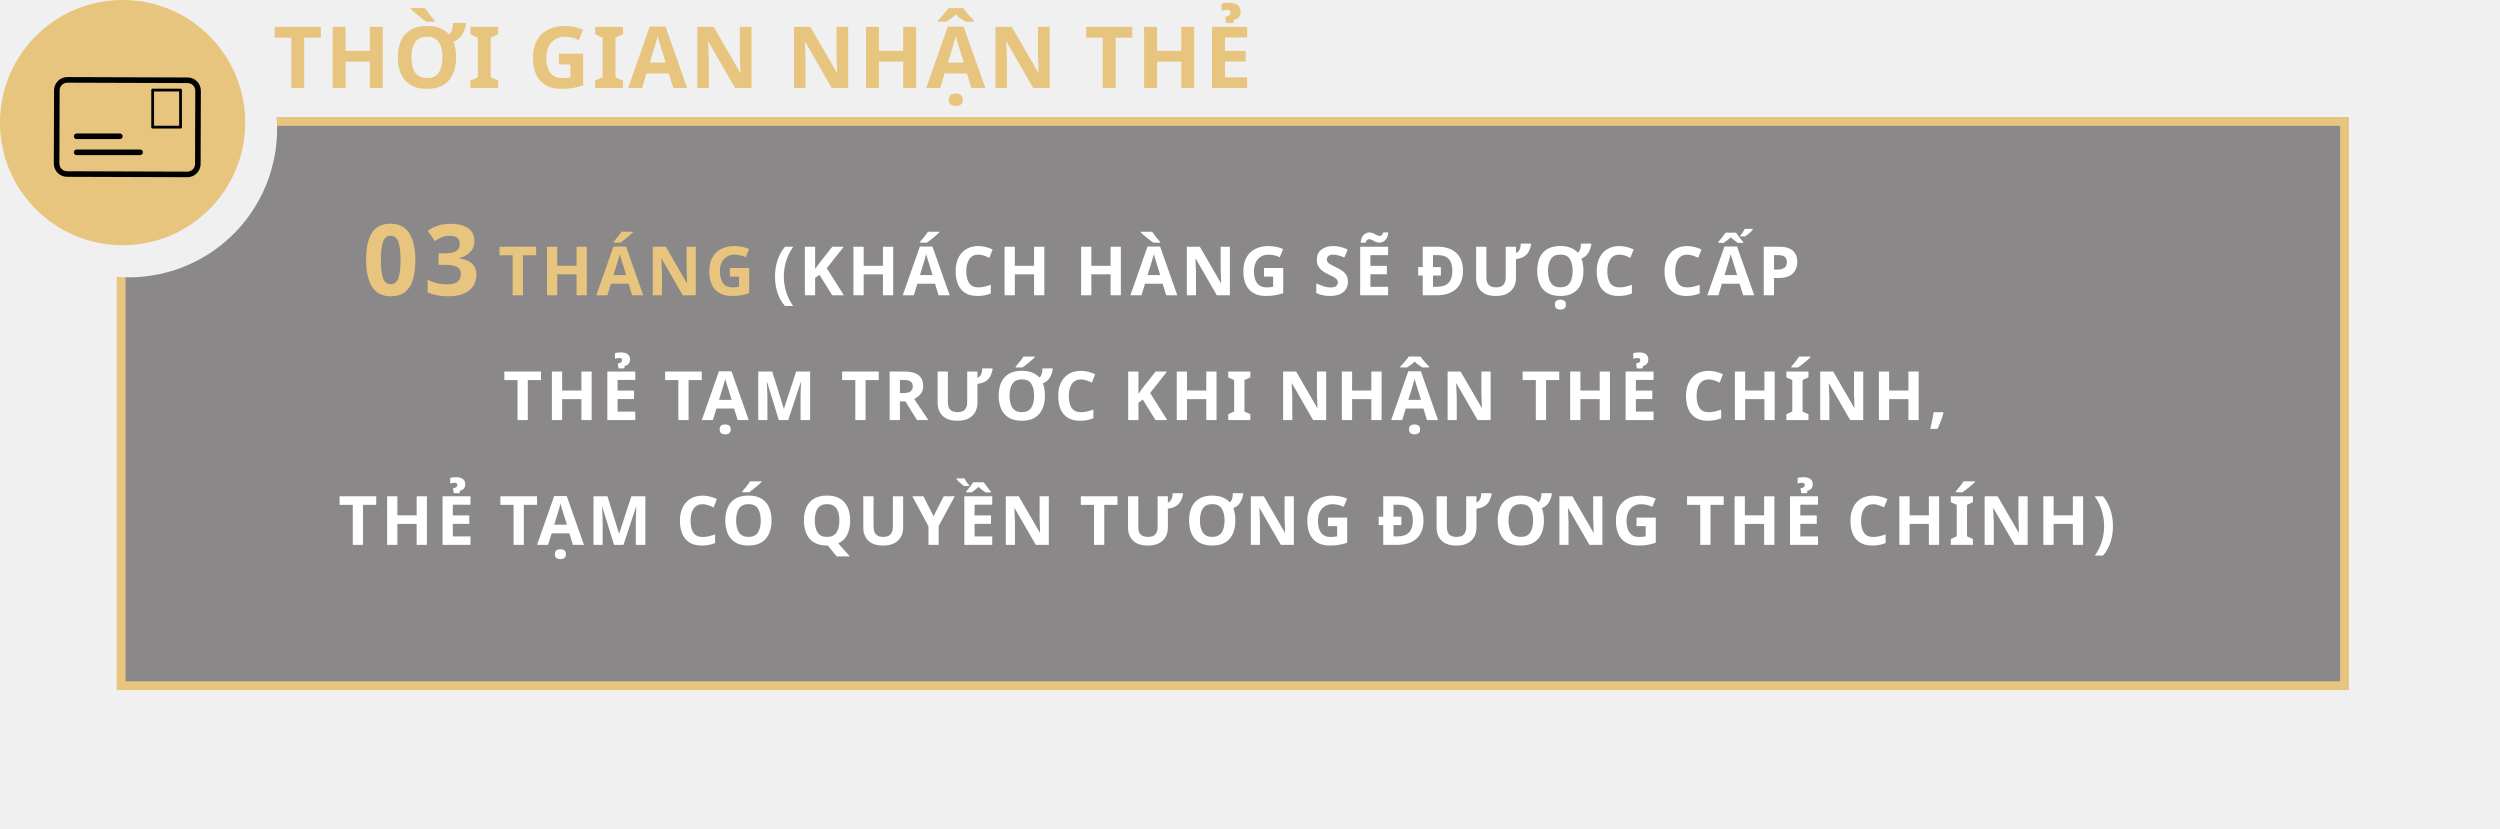
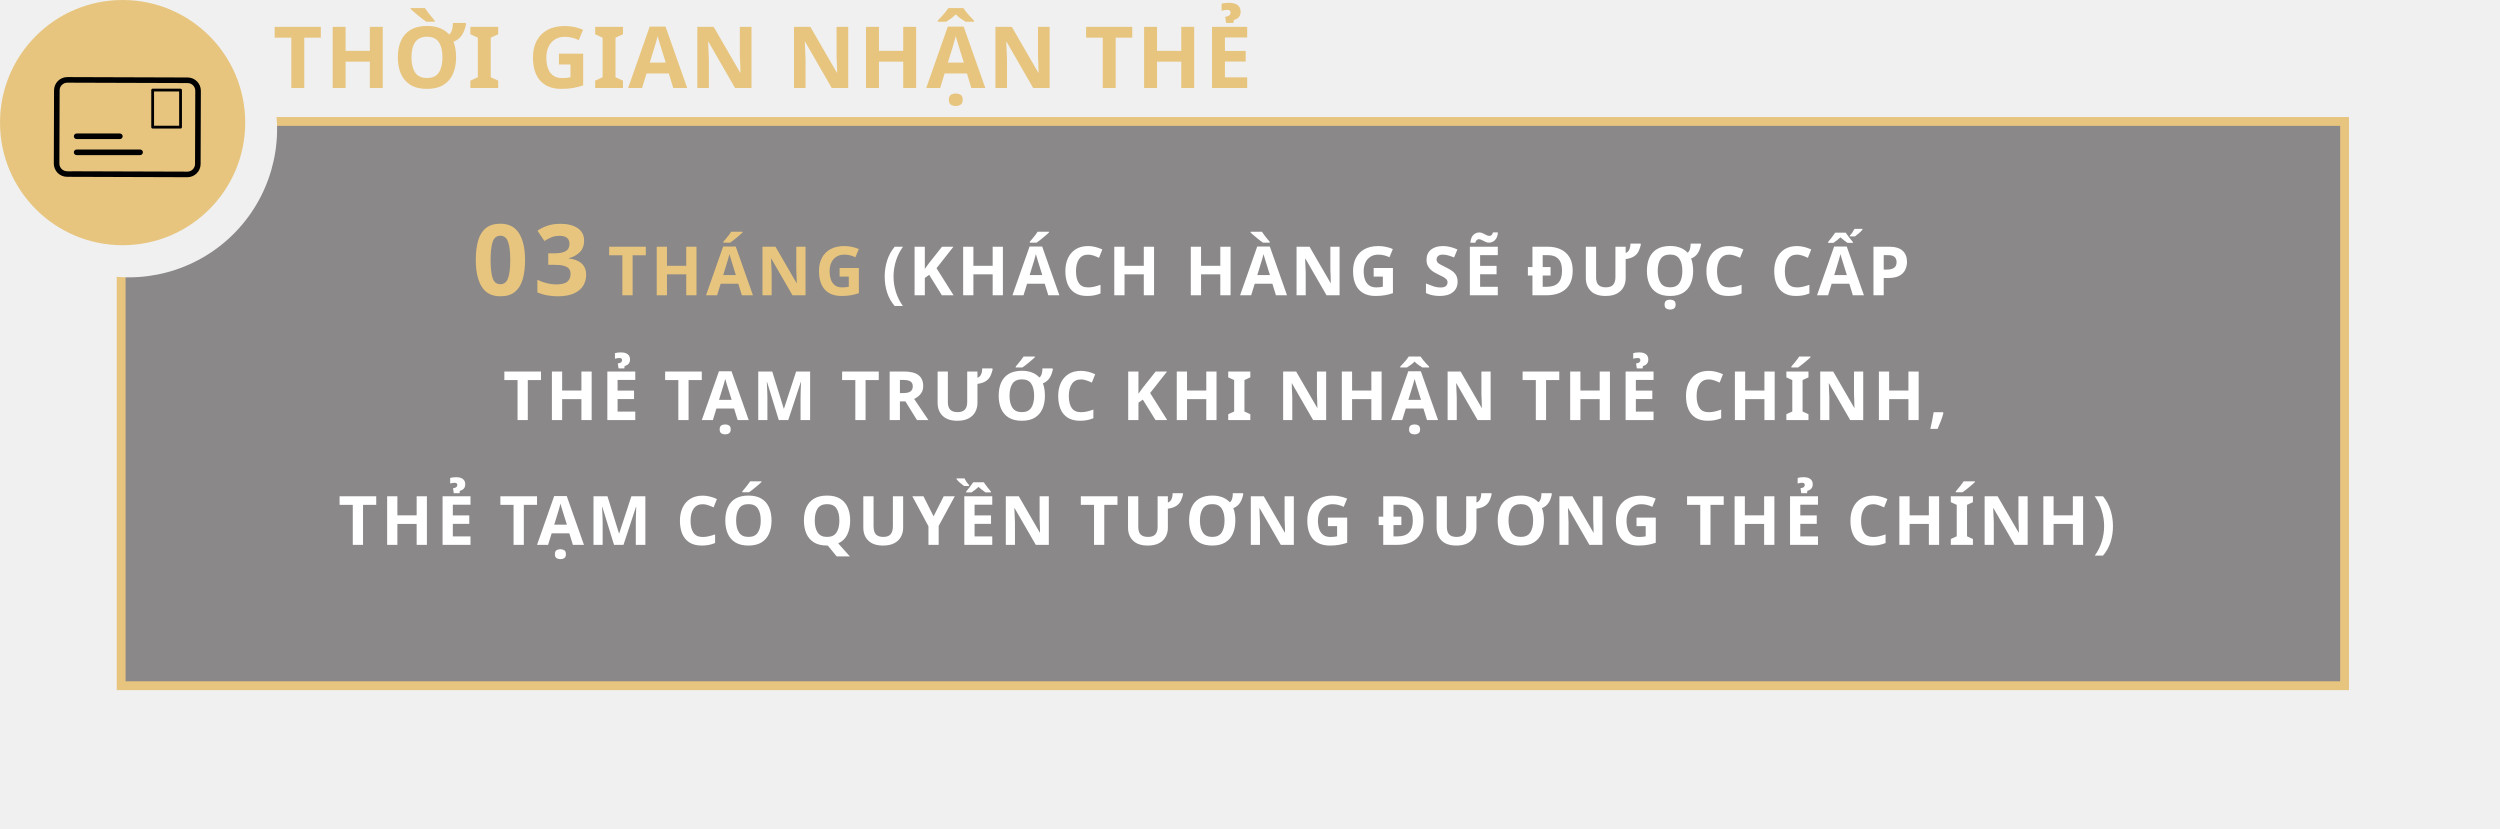
<svg xmlns="http://www.w3.org/2000/svg" width="1139.412" height="377.627" viewBox="0 0 1139.412 377.627">
  <style>
        @font-face {
        font-family: 'Mulish-SemiBold';
        src: url("/fonts/Mulish-SemiBold.ttf");
        }
- 
-         text {
-         font-family: 'Mulish-SemiBold', sans-serif;
+         @font-face {
+         font-family: 'Mulish-ExtraBold';
+         src: url("/fonts/Mulish-ExtraBold.ttf");
+         }
+         .text2 {
+         font-family: Mulish-ExtraBold, Mulish;
        }
    </style>
  <defs>
    <clipPath id="clip-path">
      <path id="Path_47" data-name="Path 47" d="M1514.025,829.714a67.648,67.648,0,0,1-77.591,86.373v252.466H2473.4V829.714Z" fill="none" />
    </clipPath>
  </defs>
  <g id="Group_67" data-name="Group 67" transform="translate(-1390.745 -790.926)">
    <g id="Group_61" data-name="Group 61">
      <path id="Path_42" data-name="Path 42" d="M1502.506,846.806a55.88,55.88,0,1,1-55.88-55.88,55.878,55.878,0,0,1,55.88,55.88" fill="#e7c57e" />
      <g id="Group_60" data-name="Group 60">
        <path id="Path_43" data-name="Path 43" d="M1476.14,871.692a6.045,6.045,0,0,0,6.039-6.019l.112-33.377a6.055,6.055,0,0,0-6.022-6.059l-54.83-.179h-.02a6.047,6.047,0,0,0-6.042,6.018l-.108,33.378a6.038,6.038,0,0,0,6.018,6.059l54.833.179Zm-52.585-2.687h-2.122v-.037h-.139a3.494,3.494,0,0,1-3.484-3.5l.111-33.378a3.5,3.5,0,0,1,3.5-3.484h.01l54.833.179a3.5,3.5,0,0,1,3.484,3.508l-.111,33.378a3.5,3.5,0,0,1-3.495,3.484h-.013l-52.572-.173Z" />
        <path id="Path_44" data-name="Path 44" d="M1473.034,831.35h-12.713a.634.634,0,0,0-.636.635v16.89a.635.635,0,0,0,.636.635h12.713a.635.635,0,0,0,.635-.635v-16.89a.634.634,0,0,0-.635-.635m-.636,16.889h-11.442V832.62H1472.4Z" />
        <path id="Path_45" data-name="Path 45" d="M1425.677,854.31h19.7a1.271,1.271,0,0,0,0-2.542h-19.7a1.271,1.271,0,0,0,0,2.542" />
        <path id="Path_46" data-name="Path 46" d="M1454.6,859.077h-28.924a1.27,1.27,0,0,0,0,2.541H1454.6a1.27,1.27,0,0,0,0-2.541" />
      </g>
    </g>
    <g id="Group_63" data-name="Group 63">
      <g id="Group_62" data-name="Group 62" clip-path="url(#clip-path)">
        <rect id="Rectangle_21" data-name="Rectangle 21" width="1013.326" height="257.138" transform="translate(1445.982 846.294)" fill="none" stroke="#e7c57e" stroke-miterlimit="10" stroke-width="4" />
        <rect id="Rectangle_22" data-name="Rectangle 22" width="1013.326" height="257.138" transform="translate(1445.982 846.294)" fill="#231f20" stroke="#e7c57e" stroke-miterlimit="10" stroke-width="4" opacity="0.5" />
      </g>
    </g>
    <text id="THỜI_GIAN_NHẬN_THẺ" data-name="THỜI GIAN NHẬN THẺ" transform="translate(1515.157 792.046)" fill="#e7c57e" font-size="39.031" font-family="Mulish-ExtraBold, Mulish" font-weight="800" letter-spacing="0.028em">
      <tspan x="0" y="39">THỜI GIAN NHẬN THẺ</tspan>
    </text>
    <g id="Group_66" data-name="Group 66">
      <g id="Group_65" data-name="Group 65">
        <g id="Group_64" data-name="Group 64">
-           <text id="_03_THÁNG_KHÁCH_HÀNG_SẼ_ĐƯỢC_CẤP_THẺ_TẠM_TRƯỚC_KHI_NHẬN_THẺ_CHÍNH_THẺ_TẠM_CÓ_QUYỀN_TƯƠNG_ĐƯƠNG_THẺ_CHÍNH_" data-name="03 THÁNG (KHÁCH HÀNG SẼ ĐƯỢC CẤP THẺ TẠM TRƯỚC KHI NHẬN THẺ CHÍNH, THẺ TẠM CÓ QUYỀN TƯƠNG ĐƯƠNG THẺ CHÍNH)" transform="translate(1445.116 894.508)" fill="#e7c57e" font-size="31" font-weight="800" letter-spacing="0.05em">
-             <tspan x="110.854" y="31" font-size="45">03 </tspan>
+           <text class="text2" id="_03_THÁNG_KHÁCH_HÀNG_SẼ_ĐƯỢC_CẤP_THẺ_TẠM_TRƯỚC_KHI_NHẬN_THẺ_CHÍNH_THẺ_TẠM_CÓ_QUYỀN_TƯƠNG_ĐƯƠNG_THẺ_CHÍNH_" data-name="03 THÁNG (KHÁCH HÀNG SẼ ĐƯỢC CẤP THẺ TẠM TRƯỚC KHI NHẬN THẺ CHÍNH, THẺ TẠM CÓ QUYỀN TƯƠNG ĐƯƠNG THẺ CHÍNH)" transform="translate(1445.116 894.508)" fill="#e7c57e" font-size="31" font-weight="800" letter-spacing="0.05em">
+             <tspan x="160.854" y="31" font-size="45">03 </tspan>
            <tspan y="31" font-size="31">THÁNG </tspan>
            <tspan y="31" xml:space="preserve" fill="#fff">(KHÁCH HÀNG SẼ ĐƯỢC CẤP </tspan>
            <tspan fill="#fff">
              <tspan x="174.869" y="87.873">THẺ TẠM TRƯỚC KHI NHẬN THẺ CHÍNH,</tspan>
              <tspan x="99.772" y="144.747">THẺ TẠM CÓ QUYỀN TƯƠNG ĐƯƠNG THẺ CHÍNH)</tspan>
            </tspan>
          </text>
        </g>
      </g>
    </g>
  </g>
</svg>
